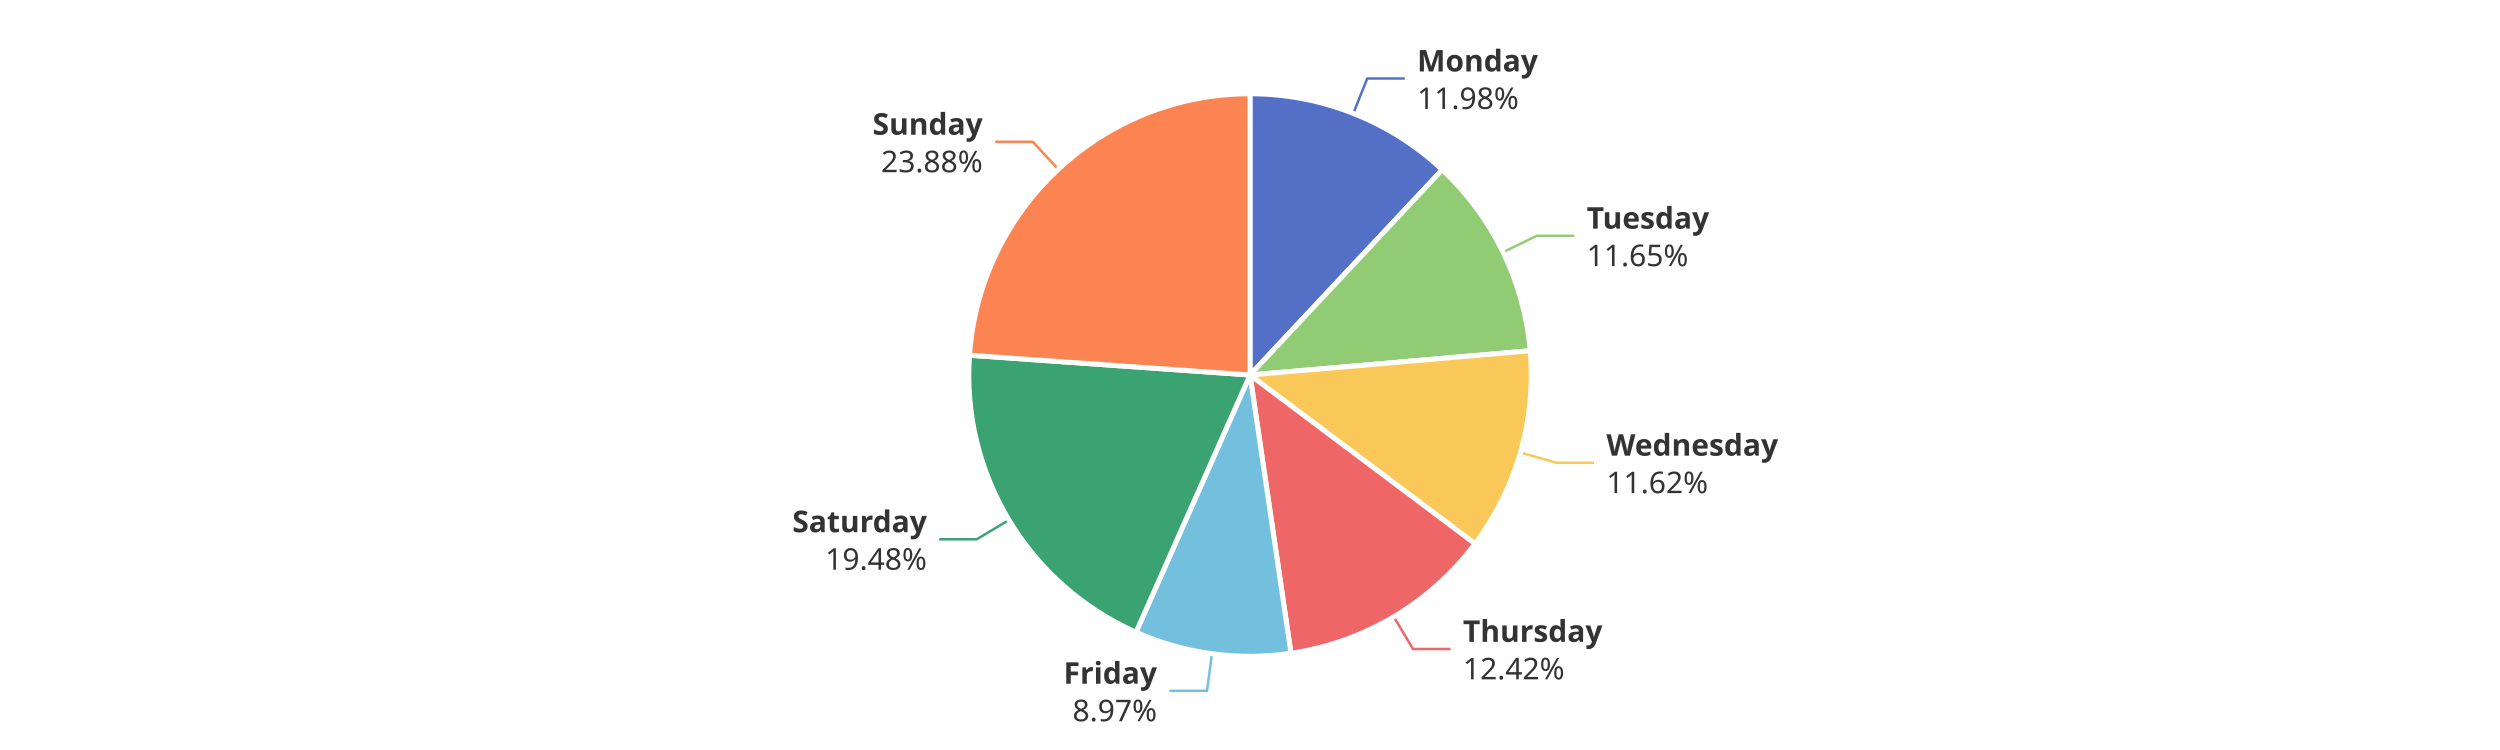
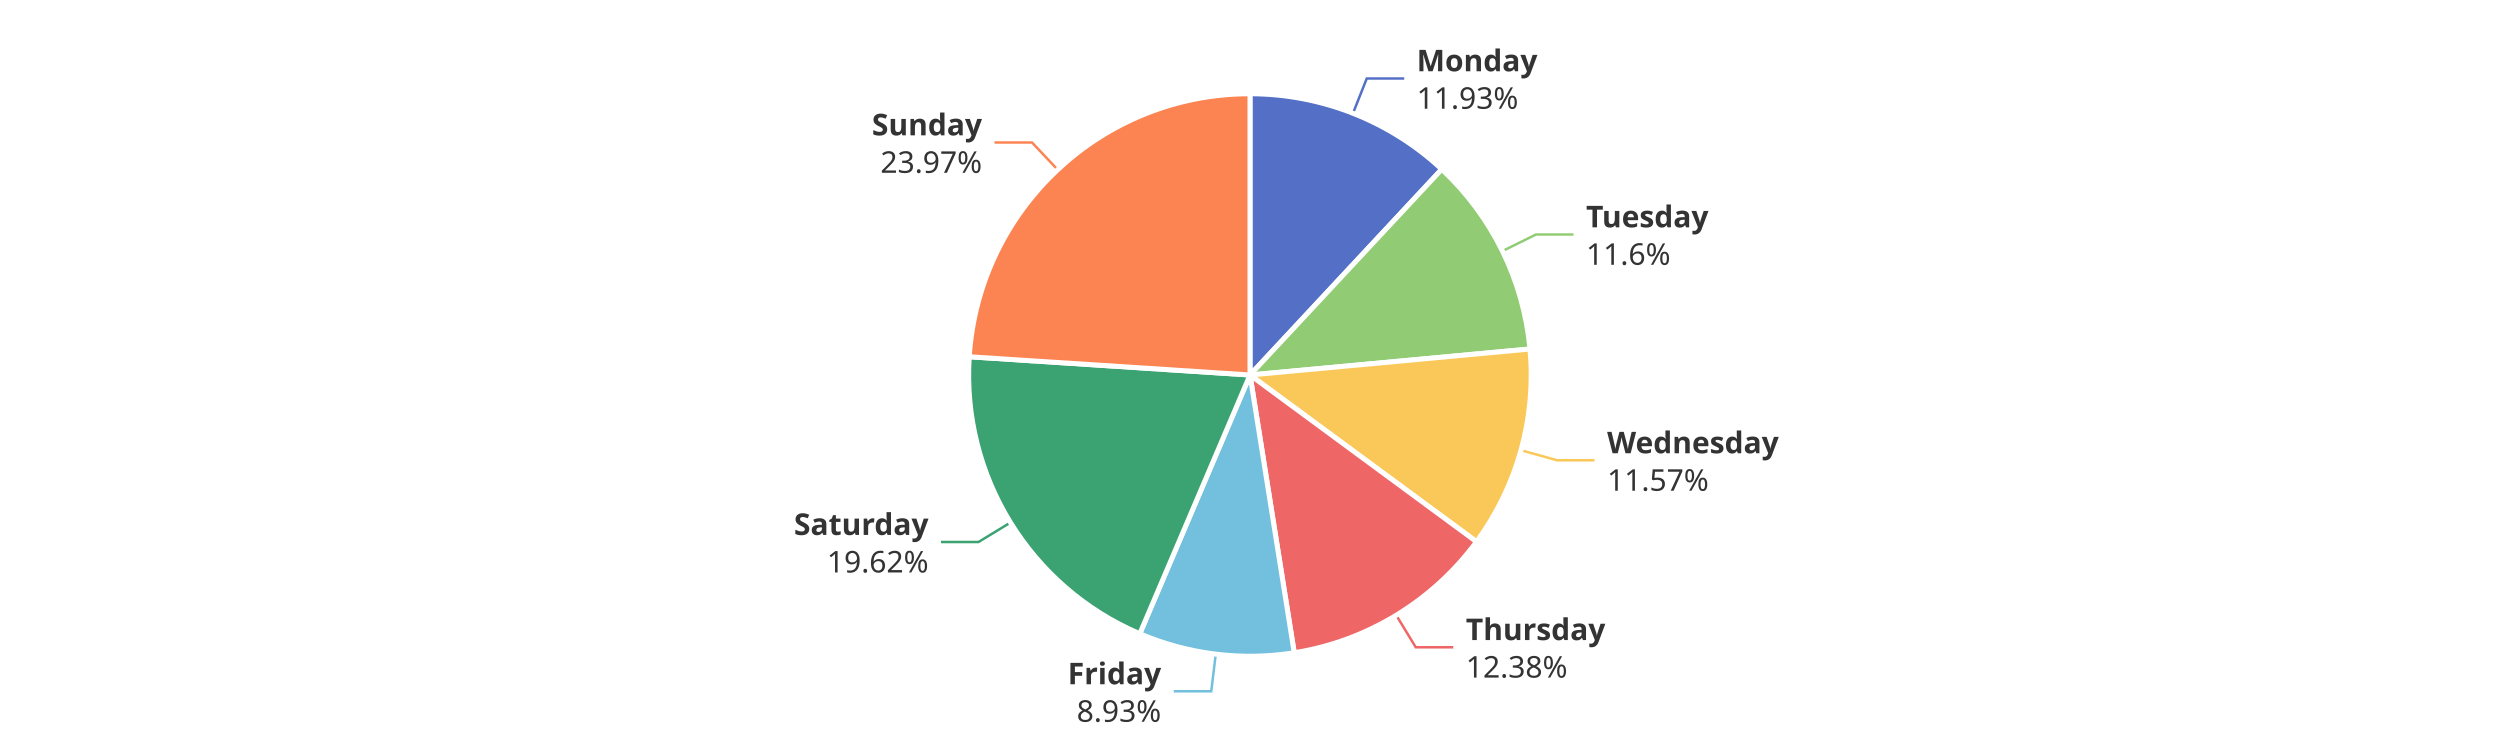
<svg xmlns="http://www.w3.org/2000/svg" width="1000" height="300" version="1.1" baseProfile="full" viewBox="0 0 1000 300">
  <rect width="1000" height="300" x="0" y="0" id="0" fill="#ffffff" />
-   <polyline points="541.3 45.4 546.9 31.4 561.9 31.4" fill="none" stroke="#5470c6" />
-   <polyline points="601.2 100.9 614.7 94.3 629.7 94.3" fill="none" stroke="#91cc75" />
-   <polyline points="608.2 181 622.6 185.1 637.6 185.1" fill="none" stroke="#fac858" />
-   <polyline points="557.5 246.7 565.2 259.6 580.2 259.6" fill="none" stroke="#ee6666" />
-   <polyline points="484.8 261.5 482.8 276.3 467.8 276.3" fill="none" stroke="#73c0de" />
-   <polyline points="403.6 208 390.7 215.7 375.7 215.7" fill="none" stroke="#3ba272" />
-   <polyline points="423.3 67.7 413.1 56.7 398.1 56.7" fill="none" stroke="#fc8452" />
-   <path d="M500 37.5A112.5 112.5 0 0 1 576.9 67.9L500 150Z" fill="#5470c6" stroke="#fff" stroke-width="2" stroke-linejoin="round" />
-   <path d="M576.9 67.9A112.5 112.5 0 0 1 612.1 140.3L500 150Z" fill="#91cc75" stroke="#fff" stroke-width="2" stroke-linejoin="round" />
-   <path d="M612.1 140.3A112.5 112.5 0 0 1 590 217.5L500 150Z" fill="#fac858" stroke="#fff" stroke-width="2" stroke-linejoin="round" />
-   <path d="M590 217.5A112.5 112.5 0 0 1 516.4 261.3L500 150Z" fill="#ee6666" stroke="#fff" stroke-width="2" stroke-linejoin="round" />
-   <path d="M516.4 261.3A112.5 112.5 0 0 1 454.4 252.9L500 150Z" fill="#73c0de" stroke="#fff" stroke-width="2" stroke-linejoin="round" />
-   <path d="M454.4 252.9A112.5 112.5 0 0 1 387.8 142.1L500 150Z" fill="#3ba272" stroke="#fff" stroke-width="2" stroke-linejoin="round" />
-   <path d="M387.8 142.1A112.5 112.5 0 0 1 500 37.5L500 150Z" fill="#fc8452" stroke="#fff" stroke-width="2" stroke-linejoin="round" />
-   <path d="M0 -15l42.8 0l0 30l-42.8 0Z" transform="translate(566.8614 31.424)" fill="none" />
-   <text dominant-baseline="central" text-anchor="start" style="font-size:12px;font-family:sans-serif;font-weight:bold;" y="-7.5" transform="translate(566.8614 31.424)" fill="#333" stroke="rgb(255,255,255)" stroke-width="2" paint-order="stroke" stroke-miterlimit="2">Monday</text>
-   <text dominant-baseline="central" text-anchor="start" style="font-size:12px;font-family:sans-serif;" y="7.5" transform="translate(566.8614 31.424)" fill="#333" stroke="rgb(255,255,255)" stroke-width="2" paint-order="stroke" stroke-miterlimit="2">11.98%</text>
-   <path d="M0 -15l46.2 0l0 30l-46.2 0Z" transform="translate(634.6917 94.3038)" fill="none" />
-   <text dominant-baseline="central" text-anchor="start" style="font-size:12px;font-family:sans-serif;font-weight:bold;" y="-7.5" transform="translate(634.6917 94.3038)" fill="#333" stroke="rgb(255,255,255)" stroke-width="2" paint-order="stroke" stroke-miterlimit="2">Tuesday</text>
-   <text dominant-baseline="central" text-anchor="start" style="font-size:12px;font-family:sans-serif;" y="7.5" transform="translate(634.6917 94.3038)" fill="#333" stroke="rgb(255,255,255)" stroke-width="2" paint-order="stroke" stroke-miterlimit="2">11.65%</text>
-   <path d="M0 -15l63.6 0l0 30l-63.6 0Z" transform="translate(642.5707 185.1095)" fill="none" />
-   <text dominant-baseline="central" text-anchor="start" style="font-size:12px;font-family:sans-serif;font-weight:bold;" y="-7.5" transform="translate(642.5707 185.1095)" fill="#333" stroke="rgb(255,255,255)" stroke-width="2" paint-order="stroke" stroke-miterlimit="2">Wednesday</text>
-   <text dominant-baseline="central" text-anchor="start" style="font-size:12px;font-family:sans-serif;" y="7.5" transform="translate(642.5707 185.1095)" fill="#333" stroke="rgb(255,255,255)" stroke-width="2" paint-order="stroke" stroke-miterlimit="2">11.62%</text>
-   <path d="M0 -15l50.2 0l0 30l-50.2 0Z" transform="translate(585.1784 259.5811)" fill="none" />
-   <text dominant-baseline="central" text-anchor="start" style="font-size:12px;font-family:sans-serif;font-weight:bold;" y="-7.5" transform="translate(585.1784 259.5811)" fill="#333" stroke="rgb(255,255,255)" stroke-width="2" paint-order="stroke" stroke-miterlimit="2">Thursday</text>
-   <text dominant-baseline="central" text-anchor="start" style="font-size:12px;font-family:sans-serif;" y="7.5" transform="translate(585.1784 259.5811)" fill="#333" stroke="rgb(255,255,255)" stroke-width="2" paint-order="stroke" stroke-miterlimit="2">12.42%</text>
-   <path d="M-34.2 -15l34.2 0l0 30l-34.2 0Z" transform="translate(462.7889 276.333)" fill="none" />
-   <text dominant-baseline="central" text-anchor="end" style="font-size:12px;font-family:sans-serif;font-weight:bold;" y="-7.5" transform="translate(462.7889 276.333)" fill="#333" stroke="rgb(255,255,255)" stroke-width="2" paint-order="stroke" stroke-miterlimit="2">Friday</text>
-   <text dominant-baseline="central" text-anchor="end" style="font-size:12px;font-family:sans-serif;" y="7.5" transform="translate(462.7889 276.333)" fill="#333" stroke="rgb(255,255,255)" stroke-width="2" paint-order="stroke" stroke-miterlimit="2">8.97%</text>
-   <path d="M-48.2 -15l48.2 0l0 30l-48.2 0Z" transform="translate(370.7479 215.7284)" fill="none" />
-   <text dominant-baseline="central" text-anchor="end" style="font-size:12px;font-family:sans-serif;font-weight:bold;" y="-7.5" transform="translate(370.7479 215.7284)" fill="#333" stroke="rgb(255,255,255)" stroke-width="2" paint-order="stroke" stroke-miterlimit="2">Saturday</text>
-   <text dominant-baseline="central" text-anchor="end" style="font-size:12px;font-family:sans-serif;" y="7.5" transform="translate(370.7479 215.7284)" fill="#333" stroke="rgb(255,255,255)" stroke-width="2" paint-order="stroke" stroke-miterlimit="2">19.48%</text>
-   <path d="M-40.9 -15l40.9 0l0 30l-40.9 0Z" transform="translate(393.0713 56.7281)" fill="none" />
-   <text dominant-baseline="central" text-anchor="end" style="font-size:12px;font-family:sans-serif;font-weight:bold;" y="-7.5" transform="translate(393.0713 56.7281)" fill="#333" stroke="rgb(255,255,255)" stroke-width="2" paint-order="stroke" stroke-miterlimit="2">Sunday</text>
-   <text dominant-baseline="central" text-anchor="end" style="font-size:12px;font-family:sans-serif;" y="7.5" transform="translate(393.0713 56.7281)" fill="#333" stroke="rgb(255,255,255)" stroke-width="2" paint-order="stroke" stroke-miterlimit="2">23.88%</text>
+   <polyline points="541.2 45.3 546.7 31.4 561.7 31.4" fill="none" stroke="#5470c6" />
+   <polyline points="601 100.4 614.4 93.8 629.4 93.8" fill="none" stroke="#91cc75" />
+   <polyline points="608.4 180.1 622.8 184.1 637.8 184.1" fill="none" stroke="#fac858" />
+   <polyline points="558.5 246.1 566.3 258.9 581.3 258.9" fill="none" stroke="#ee6666" />
+   <polyline points="486.3 261.7 484.5 276.5 469.5 276.5" fill="none" stroke="#73c0de" />
+   <polyline points="404.2 209 391.4 216.8 376.4 216.8" fill="none" stroke="#3ba272" />
+   <polyline points="423.1 67.9 412.8 57 397.8 57" fill="none" stroke="#fc8452" />
+   <path d="M500 37.5A112.5 112.5 0 0 1 576.7 67.7L500 150Z" fill="#5470c6" stroke="#fff" stroke-width="2" stroke-linejoin="round" />
+   <path d="M576.7 67.7A112.5 112.5 0 0 1 612 139.6L500 150Z" fill="#91cc75" stroke="#fff" stroke-width="2" stroke-linejoin="round" />
+   <path d="M612 139.6A112.5 112.5 0 0 1 590.6 216.7L500 150Z" fill="#fac858" stroke="#fff" stroke-width="2" stroke-linejoin="round" />
+   <path d="M590.6 216.7A112.5 112.5 0 0 1 517.7 261.1L500 150Z" fill="#ee6666" stroke="#fff" stroke-width="2" stroke-linejoin="round" />
+   <path d="M517.7 261.1A112.5 112.5 0 0 1 455.9 253.5L500 150Z" fill="#73c0de" stroke="#fff" stroke-width="2" stroke-linejoin="round" />
+   <path d="M455.9 253.5A112.5 112.5 0 0 1 387.7 142.7L500 150Z" fill="#3ba272" stroke="#fff" stroke-width="2" stroke-linejoin="round" />
+   <path d="M387.7 142.7A112.5 112.5 0 0 1 500 37.5L500 150Z" fill="#fc8452" stroke="#fff" stroke-width="2" stroke-linejoin="round" />
+   <path d="M0 -15l42.8 0l0 30l-42.8 0Z" transform="translate(566.6751 31.3506)" fill="none" />
+   <text dominant-baseline="central" text-anchor="start" style="font-size:12px;font-family:sans-serif;font-weight:bold;" y="-7.5" transform="translate(566.6751 31.3506)" fill="#333" stroke="rgb(255,255,255)" stroke-width="2" paint-order="stroke" stroke-miterlimit="2">Monday</text>
+   <text dominant-baseline="central" text-anchor="start" style="font-size:12px;font-family:sans-serif;" y="7.5" transform="translate(566.6751 31.3506)" fill="#333" stroke="rgb(255,255,255)" stroke-width="2" paint-order="stroke" stroke-miterlimit="2">11.93%</text>
+   <path d="M0 -15l46.2 0l0 30l-46.2 0Z" transform="translate(634.4279 93.7639)" fill="none" />
+   <text dominant-baseline="central" text-anchor="start" style="font-size:12px;font-family:sans-serif;font-weight:bold;" y="-7.5" transform="translate(634.4279 93.7639)" fill="#333" stroke="rgb(255,255,255)" stroke-width="2" paint-order="stroke" stroke-miterlimit="2">Tuesday</text>
+   <text dominant-baseline="central" text-anchor="start" style="font-size:12px;font-family:sans-serif;" y="7.5" transform="translate(634.4279 93.7639)" fill="#333" stroke="rgb(255,255,255)" stroke-width="2" paint-order="stroke" stroke-miterlimit="2">11.6%</text>
+   <path d="M0 -15l63.6 0l0 30l-63.6 0Z" transform="translate(642.8426 184.1458)" fill="none" />
+   <text dominant-baseline="central" text-anchor="start" style="font-size:12px;font-family:sans-serif;font-weight:bold;" y="-7.5" transform="translate(642.8426 184.1458)" fill="#333" stroke="rgb(255,255,255)" stroke-width="2" paint-order="stroke" stroke-miterlimit="2">Wednesday</text>
+   <text dominant-baseline="central" text-anchor="start" style="font-size:12px;font-family:sans-serif;" y="7.5" transform="translate(642.8426 184.1458)" fill="#333" stroke="rgb(255,255,255)" stroke-width="2" paint-order="stroke" stroke-miterlimit="2">11.57%</text>
+   <path d="M0 -15l50.2 0l0 30l-50.2 0Z" transform="translate(586.3451 258.8787)" fill="none" />
+   <text dominant-baseline="central" text-anchor="start" style="font-size:12px;font-family:sans-serif;font-weight:bold;" y="-7.5" transform="translate(586.3451 258.8787)" fill="#333" stroke="rgb(255,255,255)" stroke-width="2" paint-order="stroke" stroke-miterlimit="2">Thursday</text>
+   <text dominant-baseline="central" text-anchor="start" style="font-size:12px;font-family:sans-serif;" y="7.5" transform="translate(586.3451 258.8787)" fill="#333" stroke="rgb(255,255,255)" stroke-width="2" paint-order="stroke" stroke-miterlimit="2">12.38%</text>
+   <path d="M-34.2 -15l34.2 0l0 30l-34.2 0Z" transform="translate(464.4572 276.5491)" fill="none" />
+   <text dominant-baseline="central" text-anchor="end" style="font-size:12px;font-family:sans-serif;font-weight:bold;" y="-7.5" transform="translate(464.4572 276.5491)" fill="#333" stroke="rgb(255,255,255)" stroke-width="2" paint-order="stroke" stroke-miterlimit="2">Friday</text>
+   <text dominant-baseline="central" text-anchor="end" style="font-size:12px;font-family:sans-serif;" y="7.5" transform="translate(464.4572 276.5491)" fill="#333" stroke="rgb(255,255,255)" stroke-width="2" paint-order="stroke" stroke-miterlimit="2">8.93%</text>
+   <path d="M-48.2 -15l48.2 0l0 30l-48.2 0Z" transform="translate(371.4141 216.8234)" fill="none" />
+   <text dominant-baseline="central" text-anchor="end" style="font-size:12px;font-family:sans-serif;font-weight:bold;" y="-7.5" transform="translate(371.4141 216.8234)" fill="#333" stroke="rgb(255,255,255)" stroke-width="2" paint-order="stroke" stroke-miterlimit="2">Saturday</text>
+   <text dominant-baseline="central" text-anchor="end" style="font-size:12px;font-family:sans-serif;" y="7.5" transform="translate(371.4141 216.8234)" fill="#333" stroke="rgb(255,255,255)" stroke-width="2" paint-order="stroke" stroke-miterlimit="2">19.62%</text>
+   <path d="M-40.9 -15l40.9 0l0 30l-40.9 0Z" transform="translate(392.8079 56.9743)" fill="none" />
+   <text dominant-baseline="central" text-anchor="end" style="font-size:12px;font-family:sans-serif;font-weight:bold;" y="-7.5" transform="translate(392.8079 56.9743)" fill="#333" stroke="rgb(255,255,255)" stroke-width="2" paint-order="stroke" stroke-miterlimit="2">Sunday</text>
+   <text dominant-baseline="central" text-anchor="end" style="font-size:12px;font-family:sans-serif;" y="7.5" transform="translate(392.8079 56.9743)" fill="#333" stroke="rgb(255,255,255)" stroke-width="2" paint-order="stroke" stroke-miterlimit="2">23.97%</text>
</svg>
